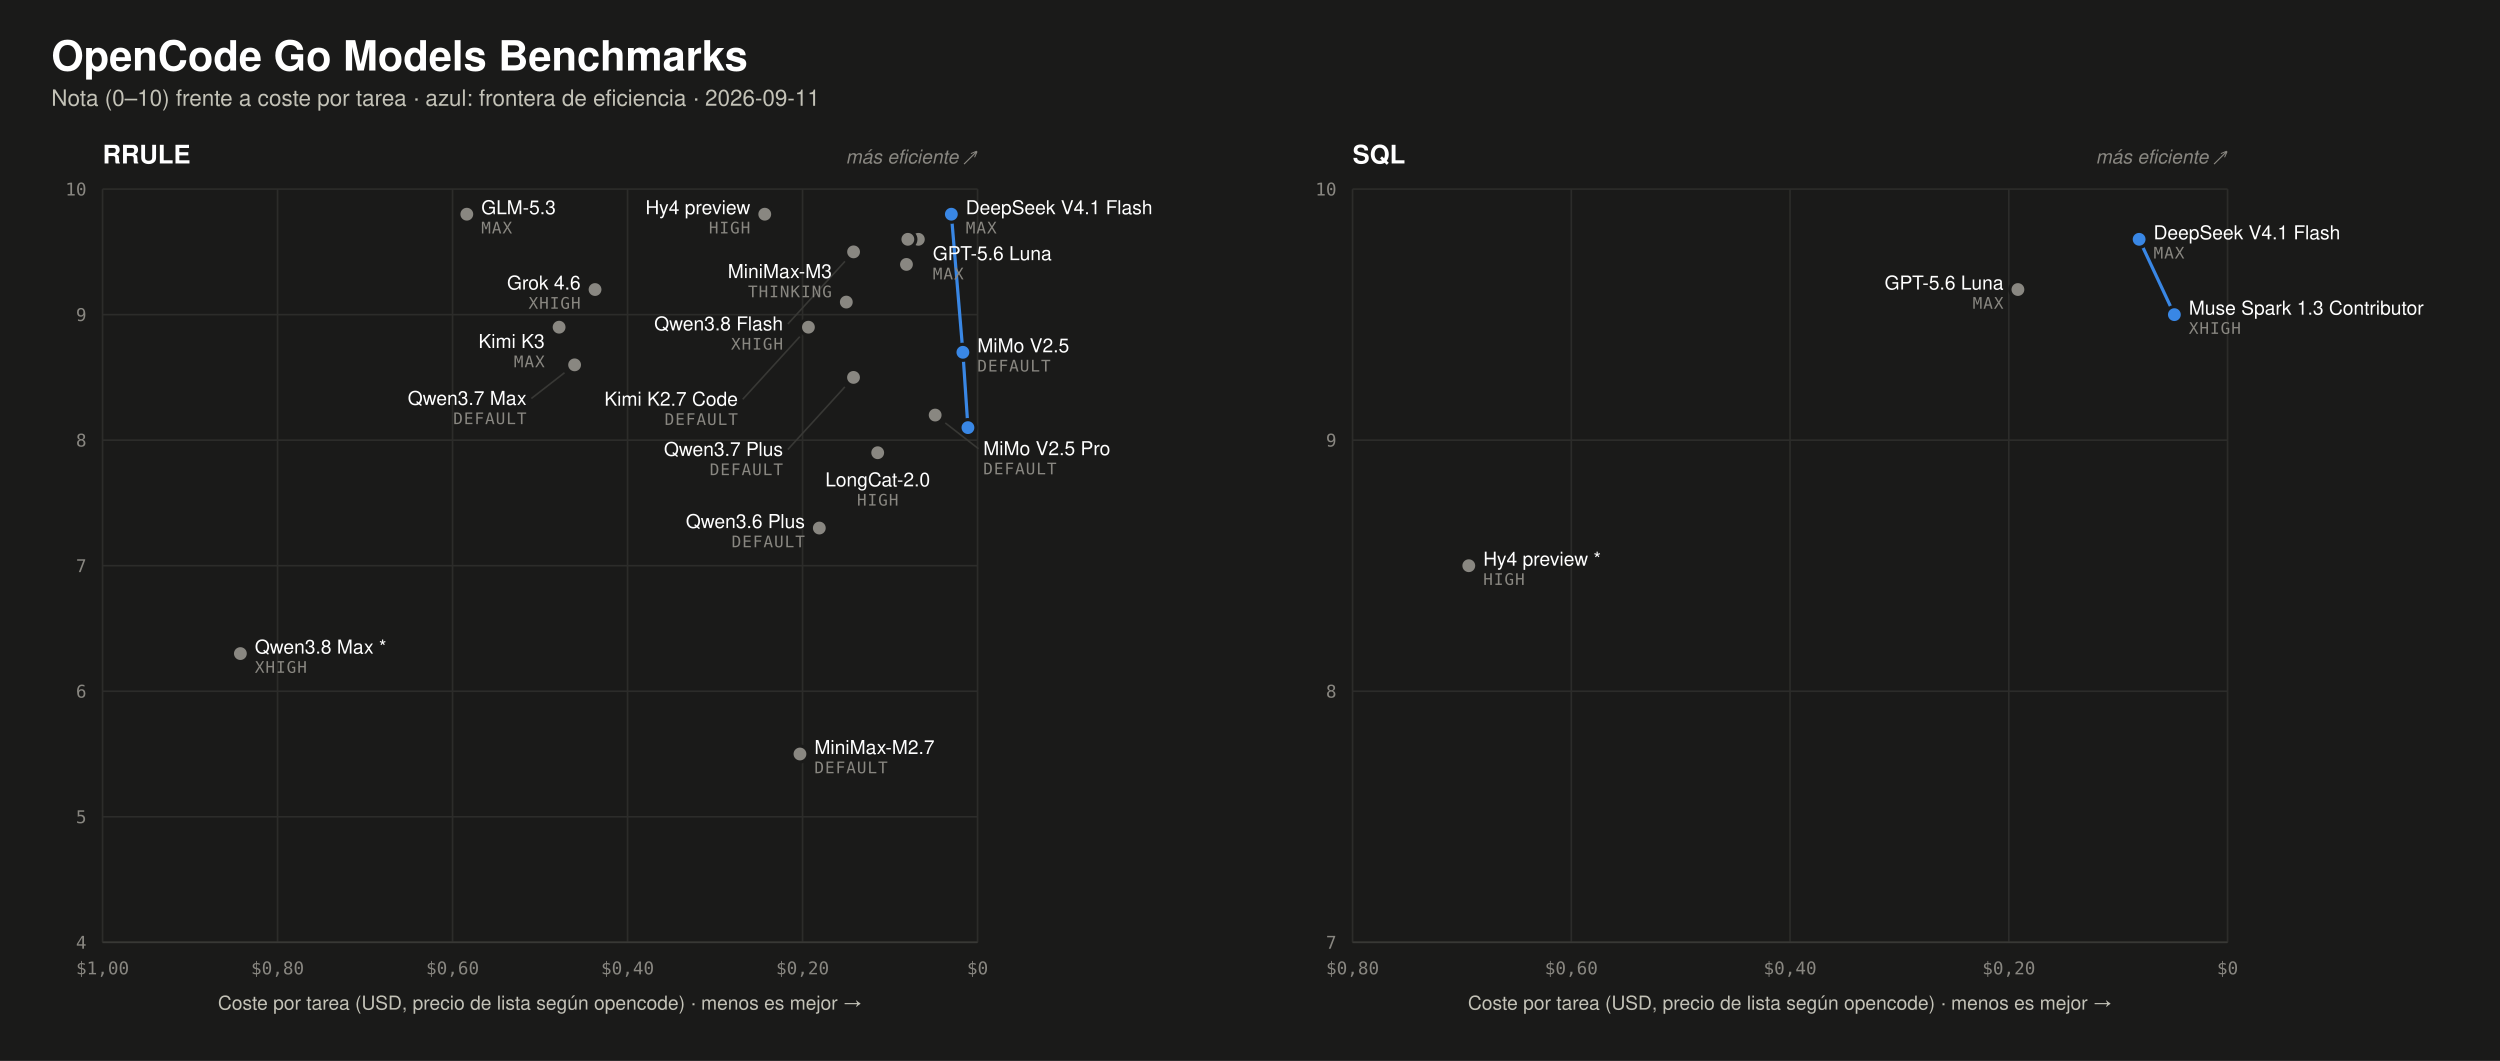
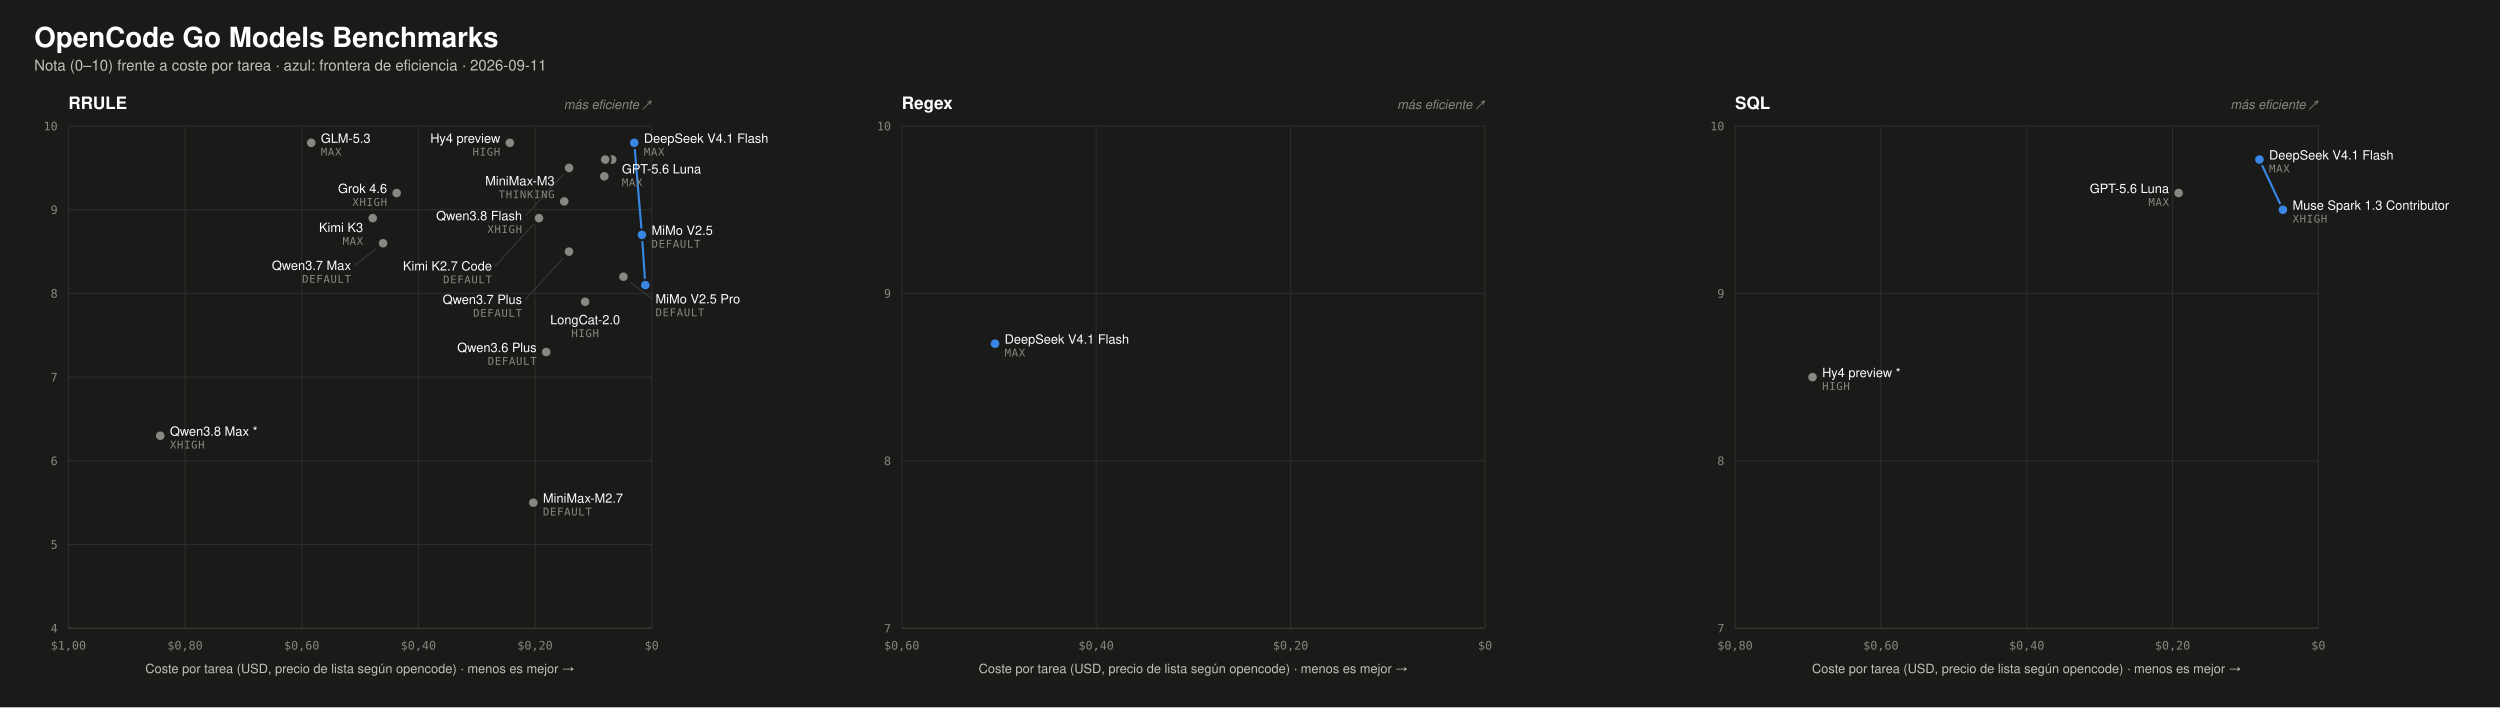
- <svg xmlns="http://www.w3.org/2000/svg" viewBox="0 0 1560 662" width="1560" height="662" font-family="-apple-system, BlinkMacSystemFont, 'Segoe UI', Helvetica, Arial, sans-serif">
-   <rect width="1560" height="662" fill="#1a1a19" />
+ <svg xmlns="http://www.w3.org/2000/svg" viewBox="0 0 2340 662" width="2340" height="662" font-family="-apple-system, BlinkMacSystemFont, 'Segoe UI', Helvetica, Arial, sans-serif">
+   <rect width="2340" height="662" fill="#1a1a19" />
  <text x="32" y="44" fill="#ffffff" font-size="26" font-weight="600">OpenCode Go Models Benchmarks</text>
  <text x="32" y="66" fill="#c3c2b7" font-size="14">Nota (0–10) frente a coste por tarea · azul: frontera de eficiencia · 2026-09-11</text>
  <text x="64" y="102" fill="#ffffff" font-size="16" font-weight="600">RRULE</text>
  <text x="610" y="102" fill="#898781" font-size="12" font-style="italic" text-anchor="end">más eficiente ↗</text>
  <line x1="64" x2="610" y1="588" y2="588" stroke="#2c2c2a" />
  <text x="54" y="592" fill="#898781" font-size="11" font-family="ui-monospace, SFMono-Regular, Menlo, Consolas, monospace" text-anchor="end">4</text>
  <line x1="64" x2="610" y1="509.667" y2="509.667" stroke="#2c2c2a" />
  <text x="54" y="513.667" fill="#898781" font-size="11" font-family="ui-monospace, SFMono-Regular, Menlo, Consolas, monospace" text-anchor="end">5</text>
  <line x1="64" x2="610" y1="431.333" y2="431.333" stroke="#2c2c2a" />
  <text x="54" y="435.333" fill="#898781" font-size="11" font-family="ui-monospace, SFMono-Regular, Menlo, Consolas, monospace" text-anchor="end">6</text>
  <line x1="64" x2="610" y1="353" y2="353" stroke="#2c2c2a" />
  <text x="54" y="357" fill="#898781" font-size="11" font-family="ui-monospace, SFMono-Regular, Menlo, Consolas, monospace" text-anchor="end">7</text>
  <line x1="64" x2="610" y1="274.667" y2="274.667" stroke="#2c2c2a" />
  <text x="54" y="278.667" fill="#898781" font-size="11" font-family="ui-monospace, SFMono-Regular, Menlo, Consolas, monospace" text-anchor="end">8</text>
  <line x1="64" x2="610" y1="196.333" y2="196.333" stroke="#2c2c2a" />
  <text x="54" y="200.333" fill="#898781" font-size="11" font-family="ui-monospace, SFMono-Regular, Menlo, Consolas, monospace" text-anchor="end">9</text>
  <line x1="64" x2="610" y1="118" y2="118" stroke="#2c2c2a" />
  <text x="54" y="122" fill="#898781" font-size="11" font-family="ui-monospace, SFMono-Regular, Menlo, Consolas, monospace" text-anchor="end">10</text>
  <line x1="610" x2="610" y1="118" y2="588" stroke="#2c2c2a" />
  <text x="610" y="608" fill="#898781" font-size="11" font-family="ui-monospace, SFMono-Regular, Menlo, Consolas, monospace" text-anchor="middle">$0</text>
  <line x1="500.8" x2="500.8" y1="118" y2="588" stroke="#2c2c2a" />
  <text x="500.8" y="608" fill="#898781" font-size="11" font-family="ui-monospace, SFMono-Regular, Menlo, Consolas, monospace" text-anchor="middle">$0,20</text>
  <line x1="391.6" x2="391.6" y1="118" y2="588" stroke="#2c2c2a" />
  <text x="391.6" y="608" fill="#898781" font-size="11" font-family="ui-monospace, SFMono-Regular, Menlo, Consolas, monospace" text-anchor="middle">$0,40</text>
  <line x1="282.4" x2="282.4" y1="118" y2="588" stroke="#2c2c2a" />
  <text x="282.4" y="608" fill="#898781" font-size="11" font-family="ui-monospace, SFMono-Regular, Menlo, Consolas, monospace" text-anchor="middle">$0,60</text>
  <line x1="173.2" x2="173.2" y1="118" y2="588" stroke="#2c2c2a" />
  <text x="173.2" y="608" fill="#898781" font-size="11" font-family="ui-monospace, SFMono-Regular, Menlo, Consolas, monospace" text-anchor="middle">$0,80</text>
  <line x1="64" x2="64" y1="118" y2="588" stroke="#2c2c2a" />
  <text x="64" y="608" fill="#898781" font-size="11" font-family="ui-monospace, SFMono-Regular, Menlo, Consolas, monospace" text-anchor="middle">$1,00</text>
  <line x1="64" x2="610" y1="588" y2="588" stroke="#383835" />
  <text x="337" y="630" fill="#c3c2b7" font-size="12" text-anchor="middle">Coste por tarea (USD, precio de lista según opencode) · menos es mejor →</text>
  <polyline points="603.997,266.833 600.843,219.833 593.639,133.667" fill="none" stroke="#3987e5" stroke-width="2" stroke-linejoin="round" />
  <circle cx="477.206" cy="133.667" r="5" fill="#898781" stroke="#1a1a19" stroke-width="2" />
  <circle cx="291.291" cy="133.667" r="5" fill="#898781" stroke="#1a1a19" stroke-width="2" />
  <circle cx="573.056" cy="149.333" r="5" fill="#898781" stroke="#1a1a19" stroke-width="2" />
  <circle cx="566.494" cy="149.333" r="5" fill="#898781" stroke="#1a1a19" stroke-width="2" />
  <circle cx="532.632" cy="157.167" r="5" fill="#898781" stroke="#1a1a19" stroke-width="2" />
  <circle cx="565.627" cy="165" r="5" fill="#898781" stroke="#1a1a19" stroke-width="2" />
  <circle cx="371.306" cy="180.667" r="5" fill="#898781" stroke="#1a1a19" stroke-width="2" />
  <circle cx="528.098" cy="188.5" r="5" fill="#898781" stroke="#1a1a19" stroke-width="2" />
  <circle cx="504.453" cy="204.167" r="5" fill="#898781" stroke="#1a1a19" stroke-width="2" />
  <circle cx="348.882" cy="204.167" r="5" fill="#898781" stroke="#1a1a19" stroke-width="2" />
  <circle cx="358.555" cy="227.667" r="5" fill="#898781" stroke="#1a1a19" stroke-width="2" />
  <circle cx="532.592" cy="235.5" r="5" fill="#898781" stroke="#1a1a19" stroke-width="2" />
  <circle cx="583.542" cy="259" r="5" fill="#898781" stroke="#1a1a19" stroke-width="2" />
  <circle cx="547.687" cy="282.5" r="5" fill="#898781" stroke="#1a1a19" stroke-width="2" />
  <circle cx="511.254" cy="329.5" r="5" fill="#898781" stroke="#1a1a19" stroke-width="2" />
  <circle cx="149.998" cy="407.833" r="5" fill="#898781" stroke="#1a1a19" stroke-width="2" />
  <circle cx="499.175" cy="470.5" r="5" fill="#898781" stroke="#1a1a19" stroke-width="2" />
  <circle cx="593.639" cy="133.667" r="5" fill="#3987e5" stroke="#1a1a19" stroke-width="2" />
  <circle cx="600.843" cy="219.833" r="5" fill="#3987e5" stroke="#1a1a19" stroke-width="2" />
  <circle cx="603.997" cy="266.833" r="5" fill="#3987e5" stroke="#1a1a19" stroke-width="2" />
  <text x="602.639" y="133.667" fill="#ffffff" font-size="12" font-weight="500" text-anchor="start">DeepSeek V4.1 Flash</text>
  <text x="602.639" y="145.667" fill="#898781" font-size="10" font-family="ui-monospace, SFMono-Regular, Menlo, Consolas, monospace" letter-spacing="0.6" text-anchor="start">MAX</text>
  <text x="609.843" y="219.833" fill="#ffffff" font-size="12" font-weight="500" text-anchor="start">MiMo V2.5</text>
  <text x="609.843" y="231.833" fill="#898781" font-size="10" font-family="ui-monospace, SFMono-Regular, Menlo, Consolas, monospace" letter-spacing="0.6" text-anchor="start">DEFAULT</text>
  <text x="468.206" y="133.667" fill="#ffffff" font-size="12" font-weight="500" text-anchor="end">Hy4 preview</text>
  <text x="468.206" y="145.667" fill="#898781" font-size="10" font-family="ui-monospace, SFMono-Regular, Menlo, Consolas, monospace" letter-spacing="0.6" text-anchor="end">HIGH</text>
  <text x="300.291" y="133.667" fill="#ffffff" font-size="12" font-weight="500" text-anchor="start">GLM-5.3</text>
  <text x="300.291" y="145.667" fill="#898781" font-size="10" font-family="ui-monospace, SFMono-Regular, Menlo, Consolas, monospace" letter-spacing="0.6" text-anchor="start">MAX</text>
  <text x="582.056" y="162.333" fill="#ffffff" font-size="12" font-weight="500" text-anchor="start">GPT-5.6 Luna</text>
  <text x="582.056" y="174.333" fill="#898781" font-size="10" font-family="ui-monospace, SFMono-Regular, Menlo, Consolas, monospace" letter-spacing="0.6" text-anchor="start">MAX</text>
  <line x1="527.244" y1="163.08" x2="491.632" y2="202.167" stroke="#383835" />
  <text x="488.632" y="206.167" fill="#ffffff" font-size="12" font-weight="500" text-anchor="end">Qwen3.8 Flash</text>
  <text x="488.632" y="218.167" fill="#898781" font-size="10" font-family="ui-monospace, SFMono-Regular, Menlo, Consolas, monospace" letter-spacing="0.6" text-anchor="end">XHIGH</text>
  <text x="362.306" y="180.667" fill="#ffffff" font-size="12" font-weight="500" text-anchor="end">Grok 4.6</text>
  <text x="362.306" y="192.667" fill="#898781" font-size="10" font-family="ui-monospace, SFMono-Regular, Menlo, Consolas, monospace" letter-spacing="0.6" text-anchor="end">XHIGH</text>
  <text x="519.098" y="173.5" fill="#ffffff" font-size="12" font-weight="500" text-anchor="end">MiniMax-M3</text>
  <text x="519.098" y="185.5" fill="#898781" font-size="10" font-family="ui-monospace, SFMono-Regular, Menlo, Consolas, monospace" letter-spacing="0.6" text-anchor="end">THINKING</text>
  <line x1="499.065" y1="210.08" x2="463.453" y2="249.167" stroke="#383835" />
  <text x="460.453" y="253.167" fill="#ffffff" font-size="12" font-weight="500" text-anchor="end">Kimi K2.7 Code</text>
  <text x="460.453" y="265.167" fill="#898781" font-size="10" font-family="ui-monospace, SFMono-Regular, Menlo, Consolas, monospace" letter-spacing="0.6" text-anchor="end">DEFAULT</text>
  <text x="339.882" y="217.167" fill="#ffffff" font-size="12" font-weight="500" text-anchor="end">Kimi K3</text>
  <text x="339.882" y="229.167" fill="#898781" font-size="10" font-family="ui-monospace, SFMono-Regular, Menlo, Consolas, monospace" letter-spacing="0.6" text-anchor="end">MAX</text>
  <line x1="352.24" y1="232.578" x2="331.555" y2="248.667" stroke="#383835" />
  <text x="328.555" y="252.667" fill="#ffffff" font-size="12" font-weight="500" text-anchor="end">Qwen3.7 Max</text>
  <text x="328.555" y="264.667" fill="#898781" font-size="10" font-family="ui-monospace, SFMono-Regular, Menlo, Consolas, monospace" letter-spacing="0.6" text-anchor="end">DEFAULT</text>
  <line x1="527.204" y1="241.414" x2="491.592" y2="280.5" stroke="#383835" />
  <text x="488.592" y="284.5" fill="#ffffff" font-size="12" font-weight="500" text-anchor="end">Qwen3.7 Plus</text>
  <text x="488.592" y="296.5" fill="#898781" font-size="10" font-family="ui-monospace, SFMono-Regular, Menlo, Consolas, monospace" letter-spacing="0.6" text-anchor="end">DEFAULT</text>
  <line x1="589.857" y1="263.912" x2="610.542" y2="280" stroke="#383835" />
  <text x="613.542" y="284" fill="#ffffff" font-size="12" font-weight="500" text-anchor="start">MiMo V2.5 Pro</text>
  <text x="613.542" y="296" fill="#898781" font-size="10" font-family="ui-monospace, SFMono-Regular, Menlo, Consolas, monospace" letter-spacing="0.6" text-anchor="start">DEFAULT</text>
  <text x="547.687" y="303.5" fill="#ffffff" font-size="12" font-weight="500" text-anchor="middle">LongCat-2.0</text>
  <text x="547.687" y="315.5" fill="#898781" font-size="10" font-family="ui-monospace, SFMono-Regular, Menlo, Consolas, monospace" letter-spacing="0.6" text-anchor="middle">HIGH</text>
  <text x="502.254" y="329.5" fill="#ffffff" font-size="12" font-weight="500" text-anchor="end">Qwen3.6 Plus</text>
  <text x="502.254" y="341.5" fill="#898781" font-size="10" font-family="ui-monospace, SFMono-Regular, Menlo, Consolas, monospace" letter-spacing="0.6" text-anchor="end">DEFAULT</text>
  <text x="158.998" y="407.833" fill="#ffffff" font-size="12" font-weight="500" text-anchor="start">Qwen3.8 Max *</text>
  <text x="158.998" y="419.833" fill="#898781" font-size="10" font-family="ui-monospace, SFMono-Regular, Menlo, Consolas, monospace" letter-spacing="0.6" text-anchor="start">XHIGH</text>
  <text x="508.175" y="470.5" fill="#ffffff" font-size="12" font-weight="500" text-anchor="start">MiniMax-M2.7</text>
  <text x="508.175" y="482.5" fill="#898781" font-size="10" font-family="ui-monospace, SFMono-Regular, Menlo, Consolas, monospace" letter-spacing="0.6" text-anchor="start">DEFAULT</text>
-   <text x="844" y="102" fill="#ffffff" font-size="16" font-weight="600">SQL</text>
+   <text x="844" y="102" fill="#ffffff" font-size="16" font-weight="600">Regex</text>
  <text x="1390" y="102" fill="#898781" font-size="12" font-style="italic" text-anchor="end">más eficiente ↗</text>
  <line x1="844" x2="1390" y1="588" y2="588" stroke="#2c2c2a" />
  <text x="834" y="592" fill="#898781" font-size="11" font-family="ui-monospace, SFMono-Regular, Menlo, Consolas, monospace" text-anchor="end">7</text>
  <line x1="844" x2="1390" y1="431.333" y2="431.333" stroke="#2c2c2a" />
  <text x="834" y="435.333" fill="#898781" font-size="11" font-family="ui-monospace, SFMono-Regular, Menlo, Consolas, monospace" text-anchor="end">8</text>
  <line x1="844" x2="1390" y1="274.667" y2="274.667" stroke="#2c2c2a" />
  <text x="834" y="278.667" fill="#898781" font-size="11" font-family="ui-monospace, SFMono-Regular, Menlo, Consolas, monospace" text-anchor="end">9</text>
  <line x1="844" x2="1390" y1="118" y2="118" stroke="#2c2c2a" />
  <text x="834" y="122" fill="#898781" font-size="11" font-family="ui-monospace, SFMono-Regular, Menlo, Consolas, monospace" text-anchor="end">10</text>
  <line x1="1390" x2="1390" y1="118" y2="588" stroke="#2c2c2a" />
  <text x="1390" y="608" fill="#898781" font-size="11" font-family="ui-monospace, SFMono-Regular, Menlo, Consolas, monospace" text-anchor="middle">$0</text>
-   <line x1="1253.5" x2="1253.5" y1="118" y2="588" stroke="#2c2c2a" />
-   <text x="1253.5" y="608" fill="#898781" font-size="11" font-family="ui-monospace, SFMono-Regular, Menlo, Consolas, monospace" text-anchor="middle">$0,20</text>
-   <line x1="1117" x2="1117" y1="118" y2="588" stroke="#2c2c2a" />
-   <text x="1117" y="608" fill="#898781" font-size="11" font-family="ui-monospace, SFMono-Regular, Menlo, Consolas, monospace" text-anchor="middle">$0,40</text>
-   <line x1="980.5" x2="980.5" y1="118" y2="588" stroke="#2c2c2a" />
-   <text x="980.5" y="608" fill="#898781" font-size="11" font-family="ui-monospace, SFMono-Regular, Menlo, Consolas, monospace" text-anchor="middle">$0,60</text>
+   <line x1="1208" x2="1208" y1="118" y2="588" stroke="#2c2c2a" />
+   <text x="1208" y="608" fill="#898781" font-size="11" font-family="ui-monospace, SFMono-Regular, Menlo, Consolas, monospace" text-anchor="middle">$0,20</text>
+   <line x1="1026" x2="1026" y1="118" y2="588" stroke="#2c2c2a" />
+   <text x="1026" y="608" fill="#898781" font-size="11" font-family="ui-monospace, SFMono-Regular, Menlo, Consolas, monospace" text-anchor="middle">$0,40</text>
  <line x1="844" x2="844" y1="118" y2="588" stroke="#2c2c2a" />
-   <text x="844" y="608" fill="#898781" font-size="11" font-family="ui-monospace, SFMono-Regular, Menlo, Consolas, monospace" text-anchor="middle">$0,80</text>
+   <text x="844" y="608" fill="#898781" font-size="11" font-family="ui-monospace, SFMono-Regular, Menlo, Consolas, monospace" text-anchor="middle">$0,60</text>
  <line x1="844" x2="1390" y1="588" y2="588" stroke="#383835" />
  <text x="1117" y="630" fill="#c3c2b7" font-size="12" text-anchor="middle">Coste por tarea (USD, precio de lista según opencode) · menos es mejor →</text>
-   <polyline points="1356.81,196.333 1334.818,149.333" fill="none" stroke="#3987e5" stroke-width="2" stroke-linejoin="round" />
-   <circle cx="1259.179" cy="180.667" r="5" fill="#898781" stroke="#1a1a19" stroke-width="2" />
-   <circle cx="916.527" cy="353" r="5" fill="#898781" stroke="#1a1a19" stroke-width="2" />
-   <circle cx="1334.818" cy="149.333" r="5" fill="#3987e5" stroke="#1a1a19" stroke-width="2" />
-   <circle cx="1356.81" cy="196.333" r="5" fill="#3987e5" stroke="#1a1a19" stroke-width="2" />
-   <text x="1343.818" y="149.333" fill="#ffffff" font-size="12" font-weight="500" text-anchor="start">DeepSeek V4.1 Flash</text>
-   <text x="1343.818" y="161.333" fill="#898781" font-size="10" font-family="ui-monospace, SFMono-Regular, Menlo, Consolas, monospace" letter-spacing="0.6" text-anchor="start">MAX</text>
-   <text x="1365.81" y="196.333" fill="#ffffff" font-size="12" font-weight="500" text-anchor="start">Muse Spark 1.3 Contributor</text>
-   <text x="1365.81" y="208.333" fill="#898781" font-size="10" font-family="ui-monospace, SFMono-Regular, Menlo, Consolas, monospace" letter-spacing="0.6" text-anchor="start">XHIGH</text>
-   <text x="1250.179" y="180.667" fill="#ffffff" font-size="12" font-weight="500" text-anchor="end">GPT-5.6 Luna</text>
-   <text x="1250.179" y="192.667" fill="#898781" font-size="10" font-family="ui-monospace, SFMono-Regular, Menlo, Consolas, monospace" letter-spacing="0.6" text-anchor="end">MAX</text>
-   <text x="925.527" y="353" fill="#ffffff" font-size="12" font-weight="500" text-anchor="start">Hy4 preview *</text>
-   <text x="925.527" y="365" fill="#898781" font-size="10" font-family="ui-monospace, SFMono-Regular, Menlo, Consolas, monospace" letter-spacing="0.6" text-anchor="start">HIGH</text>
+   <circle cx="931.309" cy="321.667" r="5" fill="#3987e5" stroke="#1a1a19" stroke-width="2" />
+   <text x="940.309" y="321.667" fill="#ffffff" font-size="12" font-weight="500" text-anchor="start">DeepSeek V4.1 Flash</text>
+   <text x="940.309" y="333.667" fill="#898781" font-size="10" font-family="ui-monospace, SFMono-Regular, Menlo, Consolas, monospace" letter-spacing="0.6" text-anchor="start">MAX</text>
+   <text x="1624" y="102" fill="#ffffff" font-size="16" font-weight="600">SQL</text>
+   <text x="2170" y="102" fill="#898781" font-size="12" font-style="italic" text-anchor="end">más eficiente ↗</text>
+   <line x1="1624" x2="2170" y1="588" y2="588" stroke="#2c2c2a" />
+   <text x="1614" y="592" fill="#898781" font-size="11" font-family="ui-monospace, SFMono-Regular, Menlo, Consolas, monospace" text-anchor="end">7</text>
+   <line x1="1624" x2="2170" y1="431.333" y2="431.333" stroke="#2c2c2a" />
+   <text x="1614" y="435.333" fill="#898781" font-size="11" font-family="ui-monospace, SFMono-Regular, Menlo, Consolas, monospace" text-anchor="end">8</text>
+   <line x1="1624" x2="2170" y1="274.667" y2="274.667" stroke="#2c2c2a" />
+   <text x="1614" y="278.667" fill="#898781" font-size="11" font-family="ui-monospace, SFMono-Regular, Menlo, Consolas, monospace" text-anchor="end">9</text>
+   <line x1="1624" x2="2170" y1="118" y2="118" stroke="#2c2c2a" />
+   <text x="1614" y="122" fill="#898781" font-size="11" font-family="ui-monospace, SFMono-Regular, Menlo, Consolas, monospace" text-anchor="end">10</text>
+   <line x1="2170" x2="2170" y1="118" y2="588" stroke="#2c2c2a" />
+   <text x="2170" y="608" fill="#898781" font-size="11" font-family="ui-monospace, SFMono-Regular, Menlo, Consolas, monospace" text-anchor="middle">$0</text>
+   <line x1="2033.5" x2="2033.5" y1="118" y2="588" stroke="#2c2c2a" />
+   <text x="2033.5" y="608" fill="#898781" font-size="11" font-family="ui-monospace, SFMono-Regular, Menlo, Consolas, monospace" text-anchor="middle">$0,20</text>
+   <line x1="1897" x2="1897" y1="118" y2="588" stroke="#2c2c2a" />
+   <text x="1897" y="608" fill="#898781" font-size="11" font-family="ui-monospace, SFMono-Regular, Menlo, Consolas, monospace" text-anchor="middle">$0,40</text>
+   <line x1="1760.5" x2="1760.5" y1="118" y2="588" stroke="#2c2c2a" />
+   <text x="1760.5" y="608" fill="#898781" font-size="11" font-family="ui-monospace, SFMono-Regular, Menlo, Consolas, monospace" text-anchor="middle">$0,60</text>
+   <line x1="1624" x2="1624" y1="118" y2="588" stroke="#2c2c2a" />
+   <text x="1624" y="608" fill="#898781" font-size="11" font-family="ui-monospace, SFMono-Regular, Menlo, Consolas, monospace" text-anchor="middle">$0,80</text>
+   <line x1="1624" x2="2170" y1="588" y2="588" stroke="#383835" />
+   <text x="1897" y="630" fill="#c3c2b7" font-size="12" text-anchor="middle">Coste por tarea (USD, precio de lista según opencode) · menos es mejor →</text>
+   <polyline points="2136.81,196.333 2114.818,149.333" fill="none" stroke="#3987e5" stroke-width="2" stroke-linejoin="round" />
+   <circle cx="2039.179" cy="180.667" r="5" fill="#898781" stroke="#1a1a19" stroke-width="2" />
+   <circle cx="1696.527" cy="353" r="5" fill="#898781" stroke="#1a1a19" stroke-width="2" />
+   <circle cx="2114.818" cy="149.333" r="5" fill="#3987e5" stroke="#1a1a19" stroke-width="2" />
+   <circle cx="2136.81" cy="196.333" r="5" fill="#3987e5" stroke="#1a1a19" stroke-width="2" />
+   <text x="2123.818" y="149.333" fill="#ffffff" font-size="12" font-weight="500" text-anchor="start">DeepSeek V4.1 Flash</text>
+   <text x="2123.818" y="161.333" fill="#898781" font-size="10" font-family="ui-monospace, SFMono-Regular, Menlo, Consolas, monospace" letter-spacing="0.6" text-anchor="start">MAX</text>
+   <text x="2145.81" y="196.333" fill="#ffffff" font-size="12" font-weight="500" text-anchor="start">Muse Spark 1.3 Contributor</text>
+   <text x="2145.81" y="208.333" fill="#898781" font-size="10" font-family="ui-monospace, SFMono-Regular, Menlo, Consolas, monospace" letter-spacing="0.6" text-anchor="start">XHIGH</text>
+   <text x="2030.179" y="180.667" fill="#ffffff" font-size="12" font-weight="500" text-anchor="end">GPT-5.6 Luna</text>
+   <text x="2030.179" y="192.667" fill="#898781" font-size="10" font-family="ui-monospace, SFMono-Regular, Menlo, Consolas, monospace" letter-spacing="0.6" text-anchor="end">MAX</text>
+   <text x="1705.527" y="353" fill="#ffffff" font-size="12" font-weight="500" text-anchor="start">Hy4 preview *</text>
+   <text x="1705.527" y="365" fill="#898781" font-size="10" font-family="ui-monospace, SFMono-Regular, Menlo, Consolas, monospace" letter-spacing="0.6" text-anchor="start">HIGH</text>
</svg>
